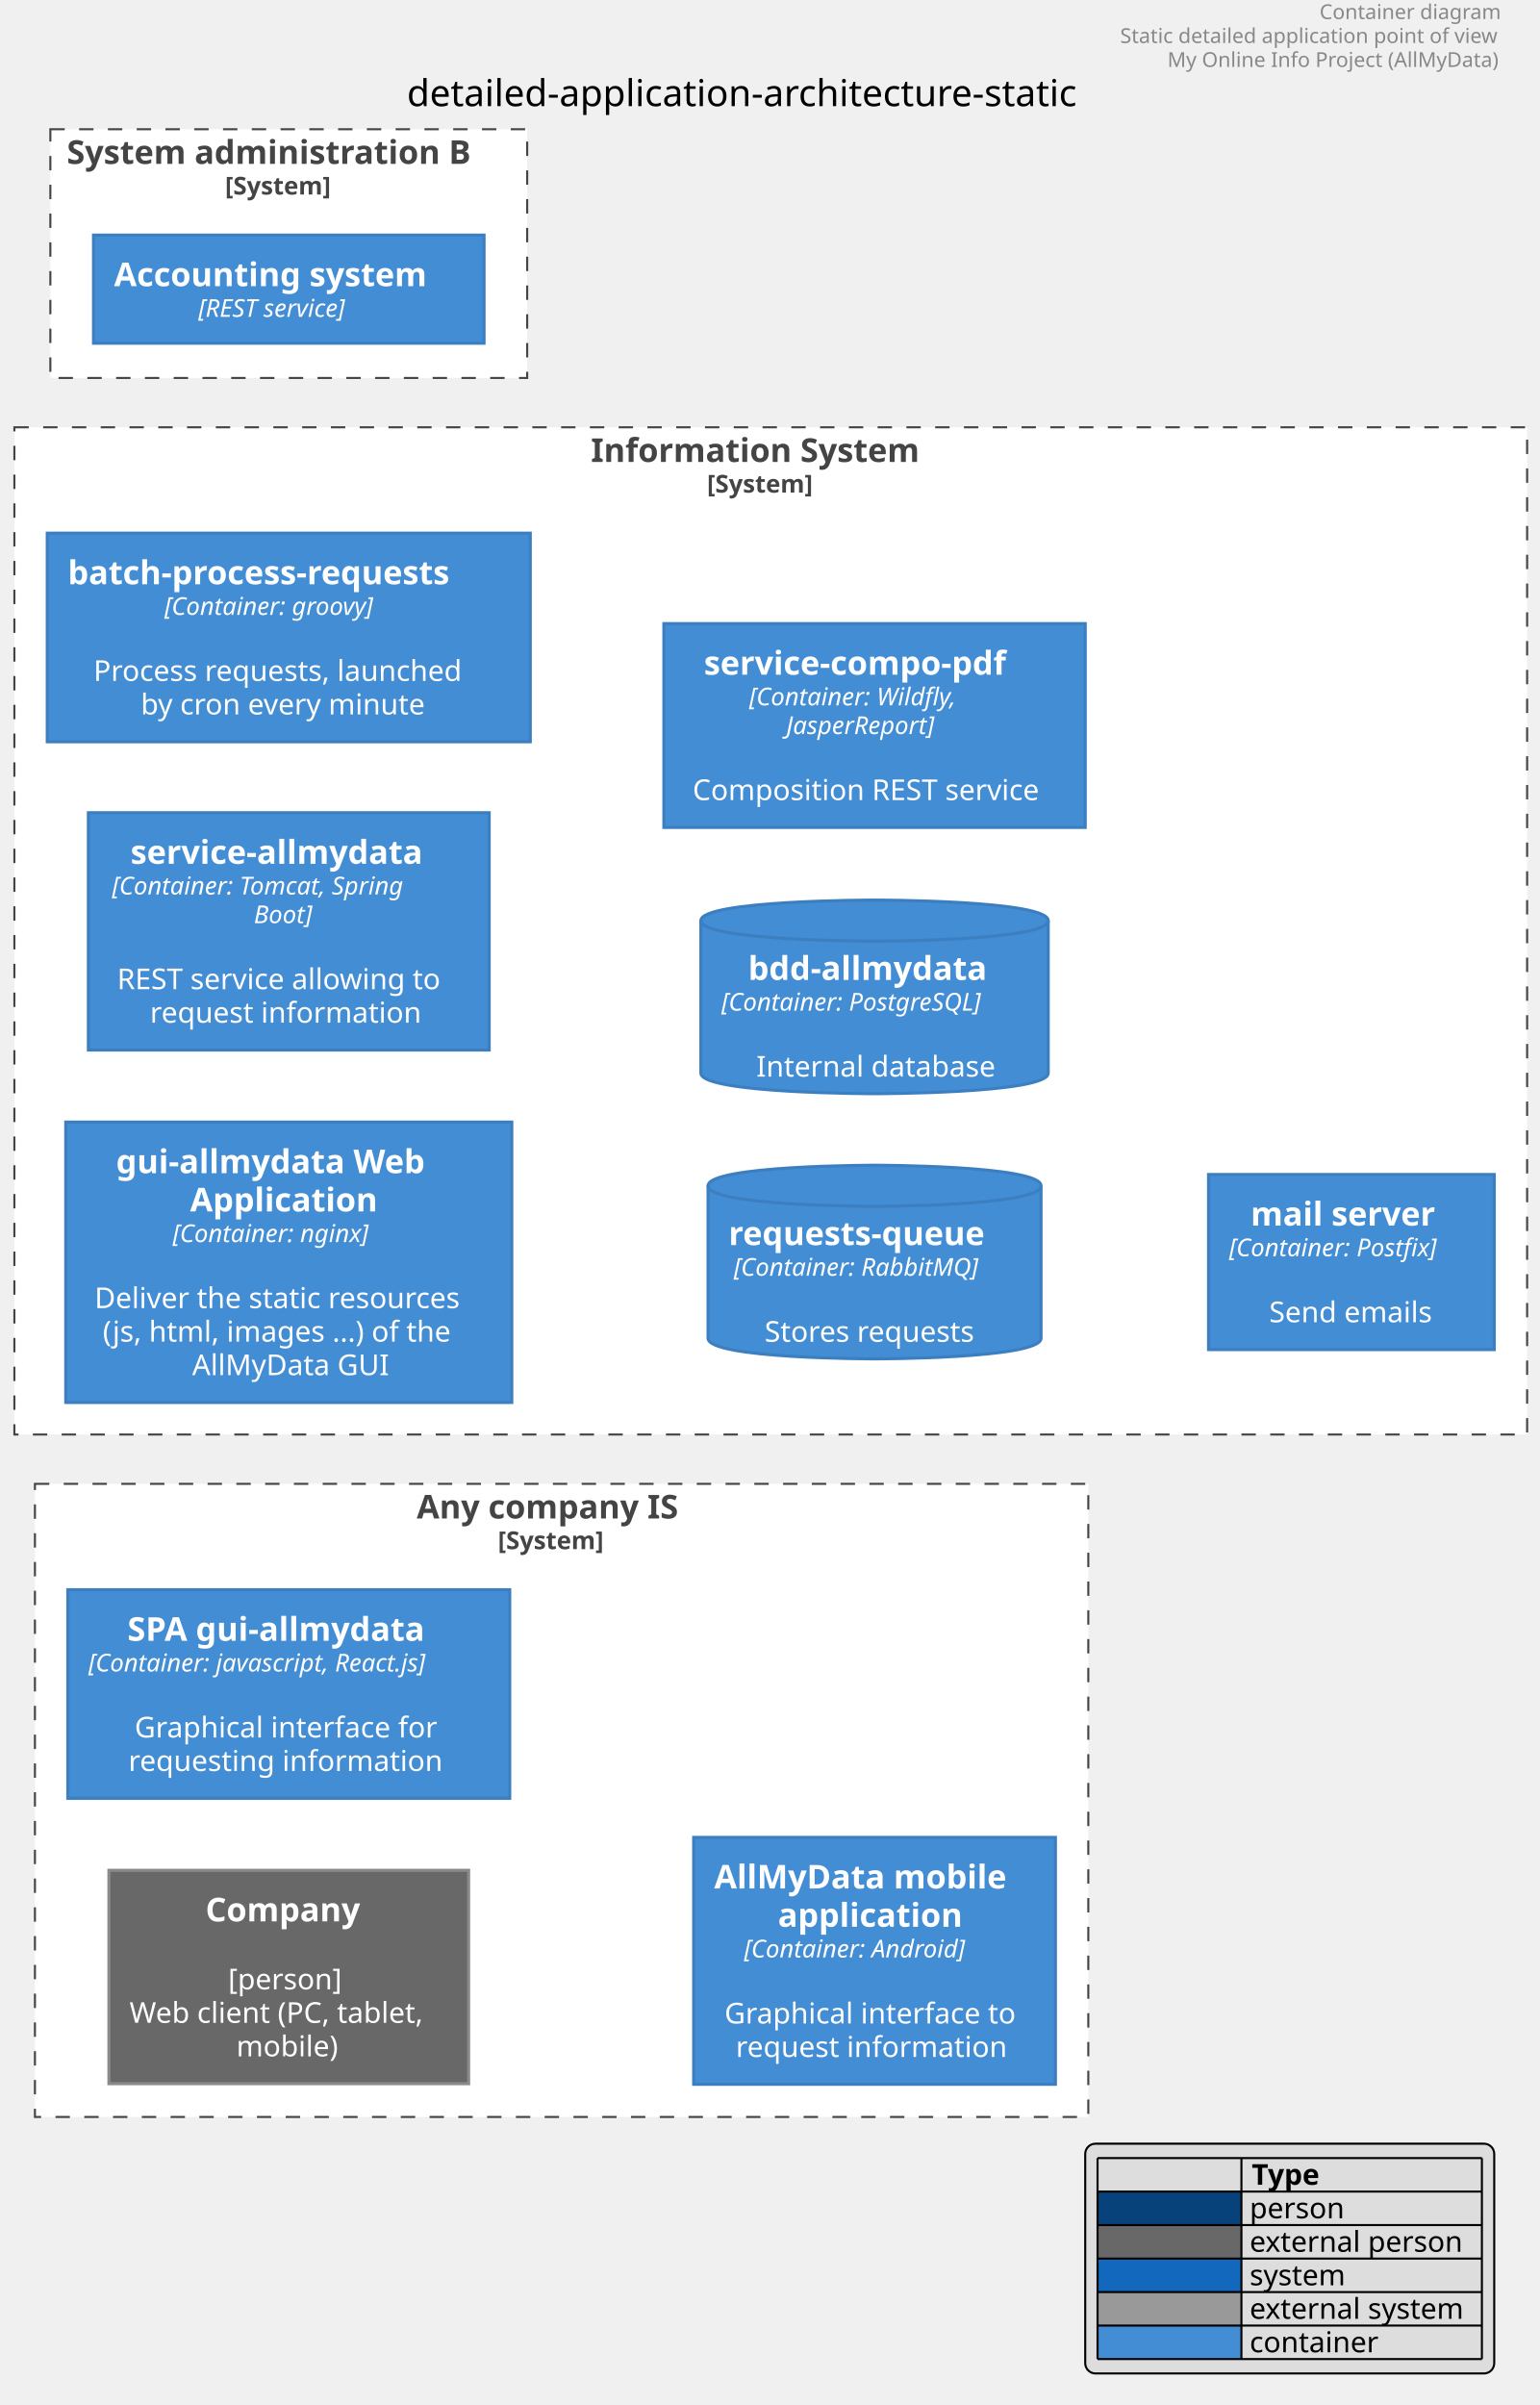
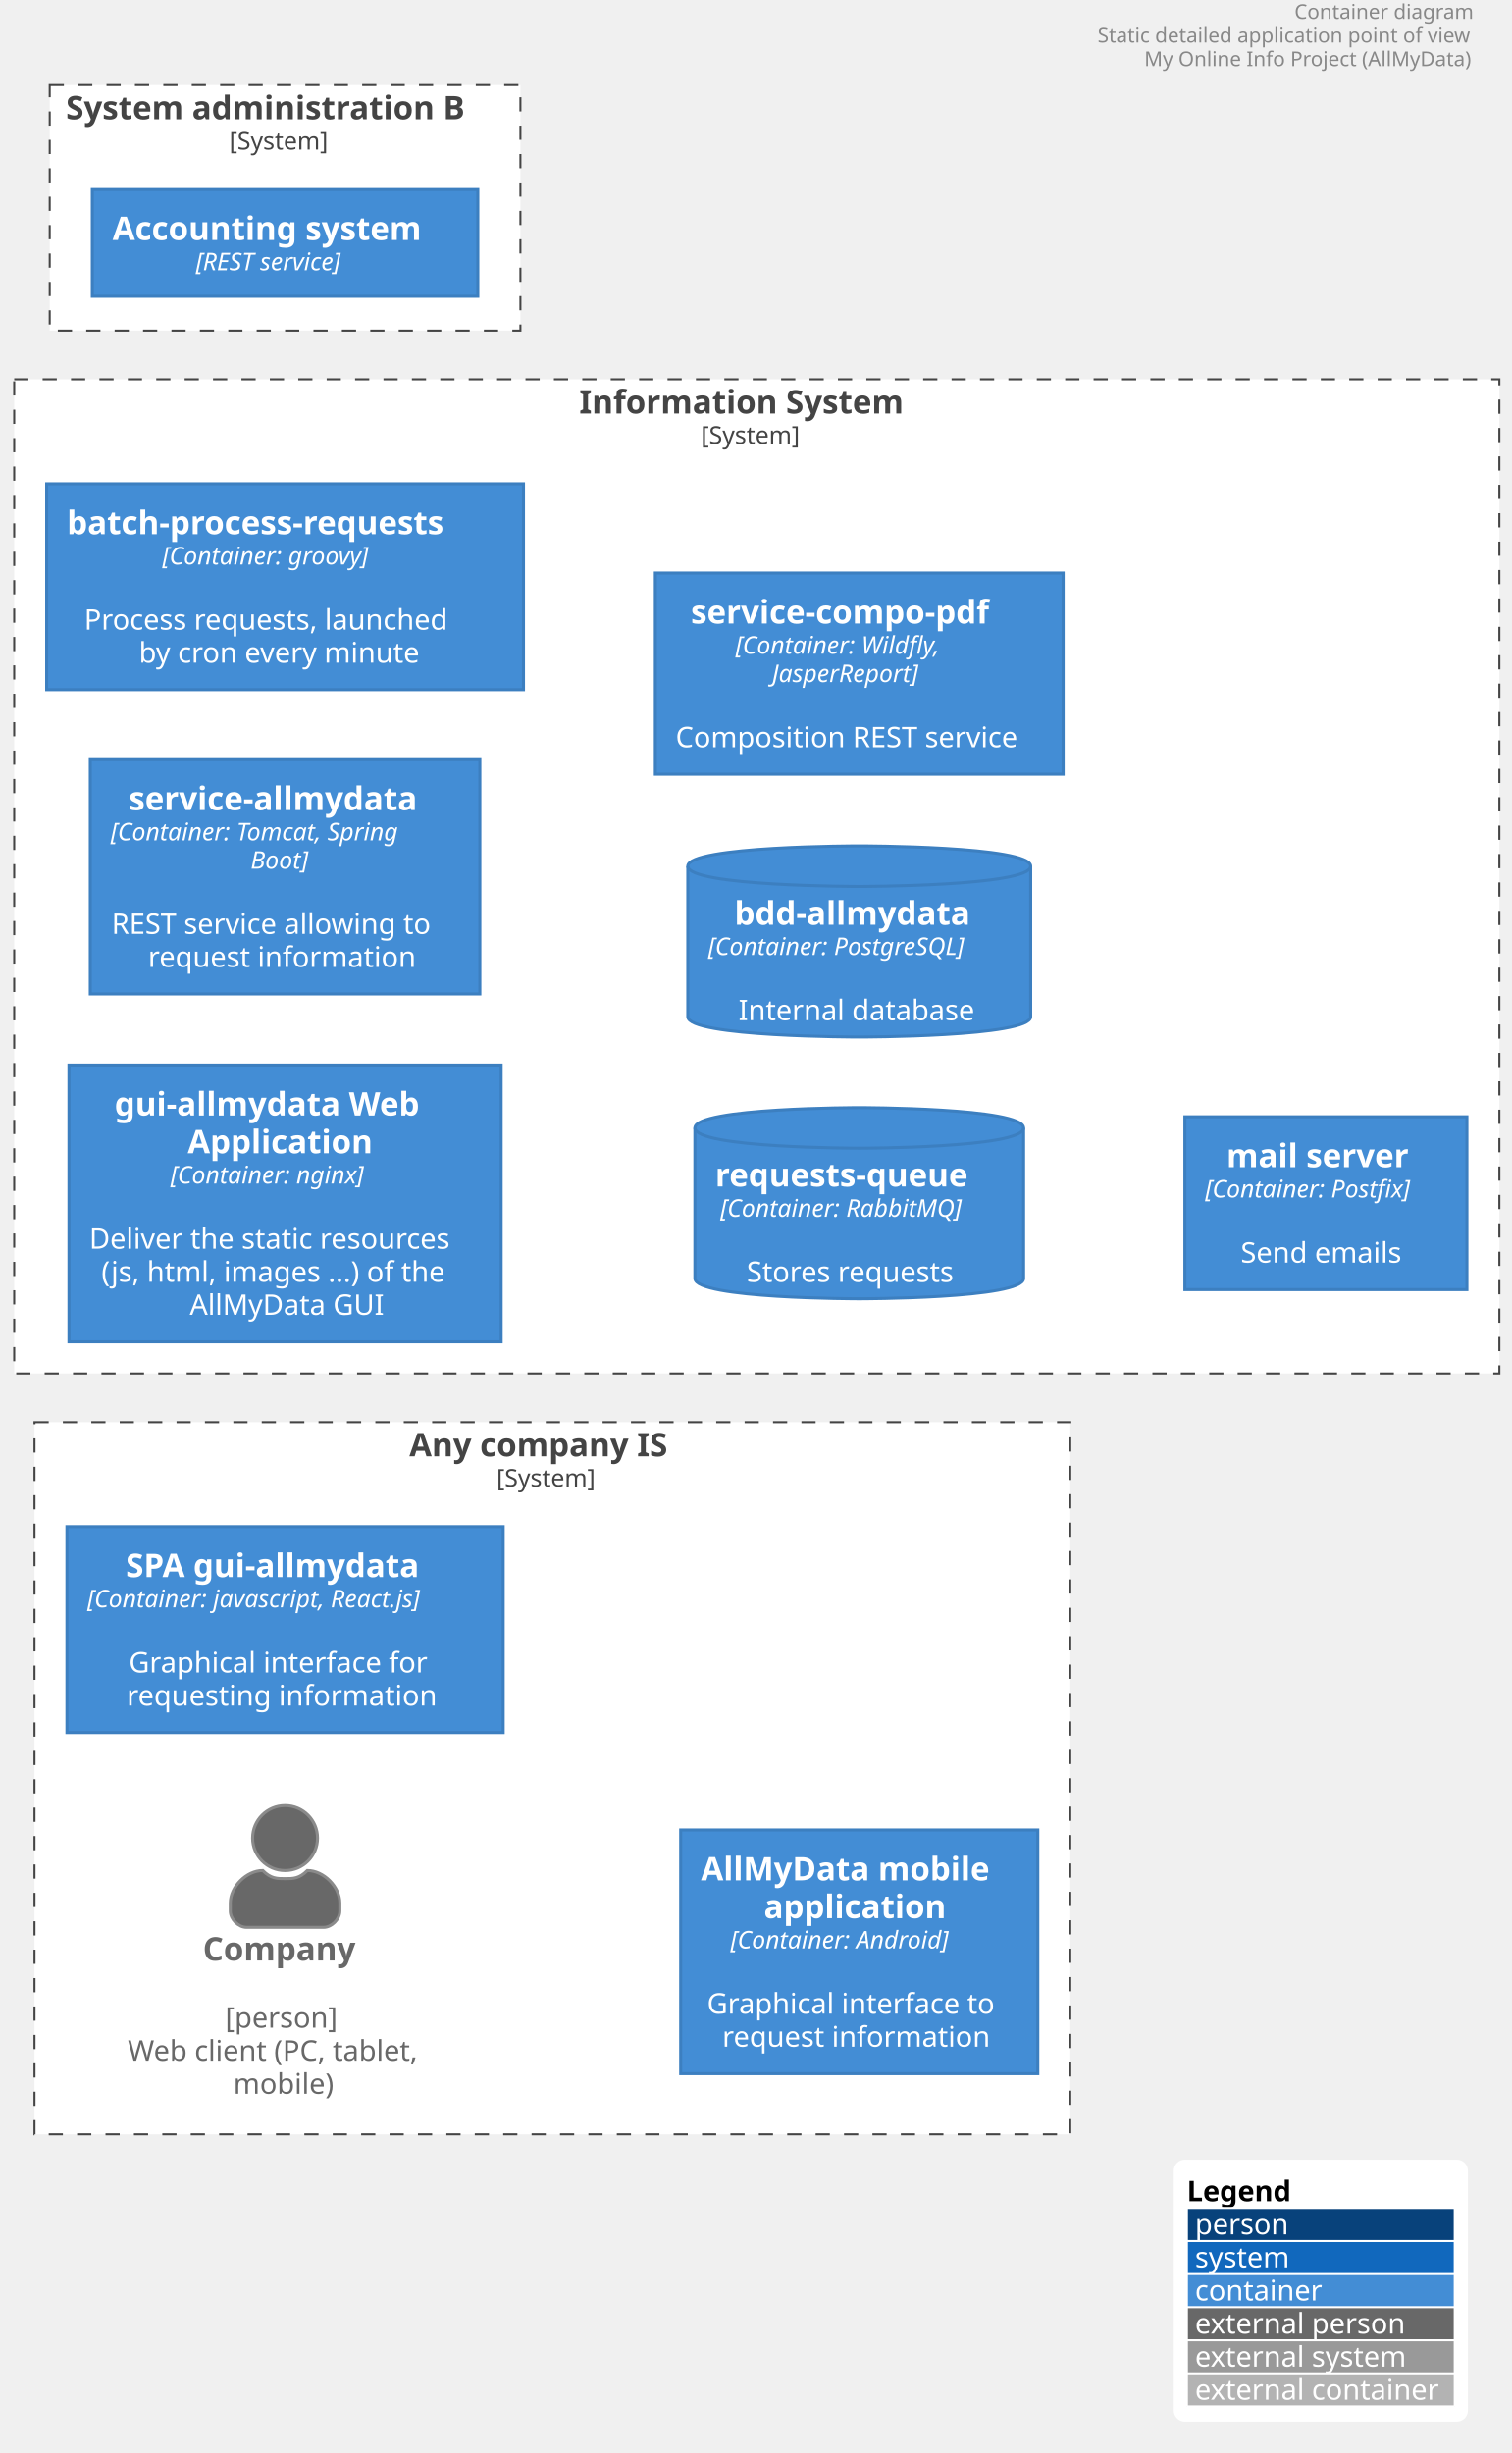
- <svg xmlns="http://www.w3.org/2000/svg" contentScriptType="application/ecmascript" contentStyleType="text/css" height="1170px" preserveAspectRatio="none" style="width:749px;height:1170px;" version="1.1" viewBox="0 0 749 1170" width="749px" zoomAndPan="magnify">
+ <svg xmlns="http://www.w3.org/2000/svg" contentScriptType="application/ecmascript" contentStyleType="text/css" height="1209px" preserveAspectRatio="none" style="width:745px;height:1209px;background:#FFFFFF;" version="1.1" viewBox="0 0 745 1209" width="745px" zoomAndPan="magnify">
  <defs />
  <g>
-     <text fill="#888888" font-family="sans-serif" font-size="10" lengthAdjust="spacing" textLength="91" x="642" y="9.282">Container diagram</text>
-     <text fill="#888888" font-family="sans-serif" font-size="10" lengthAdjust="spacing" textLength="188" x="545" y="20.923">Static detailed application point of view</text>
-     <text fill="#888888" font-family="sans-serif" font-size="10" lengthAdjust="spacing" textLength="168" x="568" y="32.563">My Online Info Project (AllMyData)</text>
-     <text fill="#000000" font-family="sans-serif" font-size="18" lengthAdjust="spacing" textLength="340" x="198" y="51.63">detailed-application-architecture-static</text>
-     <rect fill="#FFFFFF" height="308" style="stroke:#444444;stroke-width:1.0;stroke-dasharray:7.0,7.0;" width="512.5" x="17" y="721.875" />
-     <text fill="#444444" font-family="sans-serif" font-size="16" font-weight="bold" lengthAdjust="spacing" textLength="141" x="202.75" y="738.727">Any company IS</text>
-     <text fill="#444444" font-family="sans-serif" font-size="12" font-weight="bold" lengthAdjust="spacing" textLength="62" x="242.25" y="753.639">[System]</text>
-     <rect fill="#FFFFFF" height="121" style="stroke:#444444;stroke-width:1.0;stroke-dasharray:7.0,7.0;" width="232" x="24.5" y="62.875" />
-     <text fill="#444444" font-family="sans-serif" font-size="16" font-weight="bold" lengthAdjust="spacing" textLength="216" x="32.5" y="79.727">System administration B</text>
-     <text fill="#444444" font-family="sans-serif" font-size="12" font-weight="bold" lengthAdjust="spacing" textLength="62" x="109.5" y="94.639">[System]</text>
-     <rect fill="#FFFFFF" height="490" style="stroke:#444444;stroke-width:1.0;stroke-dasharray:7.0,7.0;" width="736" x="7" y="207.875" />
-     <text fill="#444444" font-family="sans-serif" font-size="16" font-weight="bold" lengthAdjust="spacing" textLength="175" x="287.5" y="224.727">Information System</text>
-     <text fill="#444444" font-family="sans-serif" font-size="12" font-weight="bold" lengthAdjust="spacing" textLength="62" x="344" y="239.639">[System]</text>
-     <rect fill="#686868" height="103.812" style="stroke:#8A8A8A;stroke-width:1.5;" width="175" x="53" y="909.875" />
-     <text fill="#FFFFFF" font-family="sans-serif" font-size="16" font-weight="bold" lengthAdjust="spacing" textLength="81" x="100" y="934.727">Company</text>
-     <text fill="#FFFFFF" font-family="sans-serif" font-size="14" lengthAdjust="spacing" textLength="0" x="142.5" y="951.495" />
-     <text fill="#FFFFFF" font-family="sans-serif" font-size="14" lengthAdjust="spacing" textLength="59" x="111" y="967.792">[person]</text>
-     <text fill="#FFFFFF" font-family="sans-serif" font-size="14" lengthAdjust="spacing" textLength="151" x="63" y="984.089">Web client (PC, tablet,</text>
-     <text fill="#FFFFFF" font-family="sans-serif" font-size="14" lengthAdjust="spacing" textLength="51" x="115" y="1000.386">mobile)</text>
-     <rect fill="#438DD5" height="101.484" style="stroke:#3C7FC0;stroke-width:1.5;" width="215" x="33" y="773.375" />
-     <text fill="#FFFFFF" font-family="sans-serif" font-size="16" font-weight="bold" lengthAdjust="spacing" textLength="157" x="62" y="798.227">SPA gui-allmydata</text>
-     <text fill="#FFFFFF" font-family="sans-serif" font-size="12" font-style="italic" lengthAdjust="spacing" textLength="195" x="43" y="813.139">[Container: javascript, React.js]</text>
-     <text fill="#FFFFFF" font-family="sans-serif" font-size="14" lengthAdjust="spacing" textLength="0" x="142.5" y="828.964" />
-     <text fill="#FFFFFF" font-family="sans-serif" font-size="14" lengthAdjust="spacing" textLength="150" x="65.5" y="845.261">Graphical interface for</text>
-     <text fill="#FFFFFF" font-family="sans-serif" font-size="14" lengthAdjust="spacing" textLength="156" x="62.5" y="861.558">requesting information</text>
-     <rect fill="#438DD5" height="120.109" style="stroke:#3C7FC0;stroke-width:1.5;" width="176" x="337.5" y="893.875" />
-     <text fill="#FFFFFF" font-family="sans-serif" font-size="16" font-weight="bold" lengthAdjust="spacing" textLength="150" x="347.5" y="918.727">AllMyData mobile</text>
-     <text fill="#FFFFFF" font-family="sans-serif" font-size="16" font-weight="bold" lengthAdjust="spacing" textLength="94" x="378.5" y="937.352">application</text>
-     <text fill="#FFFFFF" font-family="sans-serif" font-size="12" font-style="italic" lengthAdjust="spacing" textLength="127" x="362" y="952.264">[Container: Android]</text>
-     <text fill="#FFFFFF" font-family="sans-serif" font-size="14" lengthAdjust="spacing" textLength="0" x="427.5" y="968.089" />
-     <text fill="#FFFFFF" font-family="sans-serif" font-size="14" lengthAdjust="spacing" textLength="146" x="352.5" y="984.386">Graphical interface to</text>
-     <text fill="#FFFFFF" font-family="sans-serif" font-size="14" lengthAdjust="spacing" textLength="135" x="358" y="1000.683">request information</text>
-     <rect fill="#438DD5" height="52.594" style="stroke:#3C7FC0;stroke-width:1.5;" width="190" x="45.5" y="114.375" />
-     <text fill="#FFFFFF" font-family="sans-serif" font-size="16" font-weight="bold" lengthAdjust="spacing" textLength="170" x="55.5" y="139.227">Accounting system</text>
-     <text fill="#FFFFFF" font-family="sans-serif" font-size="12" font-style="italic" lengthAdjust="spacing" textLength="88" x="96.5" y="154.139">[REST service]</text>
-     <rect fill="#438DD5" height="136.406" style="stroke:#3C7FC0;stroke-width:1.5;" width="217" x="32" y="545.875" />
-     <text fill="#FFFFFF" font-family="sans-serif" font-size="16" font-weight="bold" lengthAdjust="spacing" textLength="162" x="56.5" y="570.727">gui-allmydata Web</text>
-     <text fill="#FFFFFF" font-family="sans-serif" font-size="16" font-weight="bold" lengthAdjust="spacing" textLength="96" x="92.5" y="589.352">Application</text>
-     <text fill="#FFFFFF" font-family="sans-serif" font-size="12" font-style="italic" lengthAdjust="spacing" textLength="113" x="84" y="604.264">[Container: nginx]</text>
-     <text fill="#FFFFFF" font-family="sans-serif" font-size="14" lengthAdjust="spacing" textLength="0" x="142.5" y="620.089" />
-     <text fill="#FFFFFF" font-family="sans-serif" font-size="14" lengthAdjust="spacing" textLength="189" x="46" y="636.386">Deliver the static resources</text>
-     <text fill="#FFFFFF" font-family="sans-serif" font-size="14" lengthAdjust="spacing" textLength="177" x="50" y="652.683">(js, html, images ...) of the</text>
-     <text fill="#FFFFFF" font-family="sans-serif" font-size="14" lengthAdjust="spacing" textLength="94" x="93.5" y="668.98">AllMyData GUI</text>
-     <rect fill="#438DD5" height="115.453" style="stroke:#3C7FC0;stroke-width:1.5;" width="195" x="43" y="395.375" />
-     <text fill="#FFFFFF" font-family="sans-serif" font-size="16" font-weight="bold" lengthAdjust="spacing" textLength="154" x="63.5" y="420.227">service-allmydata</text>
-     <text fill="#FFFFFF" font-family="sans-serif" font-size="12" font-style="italic" lengthAdjust="spacing" textLength="168" x="54.5" y="435.139">[Container: Tomcat, Spring</text>
-     <text fill="#FFFFFF" font-family="sans-serif" font-size="12" font-style="italic" lengthAdjust="spacing" textLength="34" x="123.5" y="449.107">Boot]</text>
-     <text fill="#FFFFFF" font-family="sans-serif" font-size="14" lengthAdjust="spacing" textLength="0" x="142.5" y="464.933" />
-     <text fill="#FFFFFF" font-family="sans-serif" font-size="14" lengthAdjust="spacing" textLength="167" x="57" y="481.229">REST service allowing to</text>
-     <text fill="#FFFFFF" font-family="sans-serif" font-size="14" lengthAdjust="spacing" textLength="135" x="73" y="497.526">request information</text>
-     <rect fill="#438DD5" height="101.484" style="stroke:#3C7FC0;stroke-width:1.5;" width="235" x="23" y="259.375" />
-     <text fill="#FFFFFF" font-family="sans-serif" font-size="16" font-weight="bold" lengthAdjust="spacing" textLength="215" x="33" y="284.227">batch-process-requests</text>
-     <text fill="#FFFFFF" font-family="sans-serif" font-size="12" font-style="italic" lengthAdjust="spacing" textLength="121" x="80" y="299.139">[Container: groovy]</text>
-     <text fill="#FFFFFF" font-family="sans-serif" font-size="14" lengthAdjust="spacing" textLength="0" x="142.5" y="314.964" />
-     <text fill="#FFFFFF" font-family="sans-serif" font-size="14" lengthAdjust="spacing" textLength="194" x="45.5" y="331.261">Process requests, launched</text>
-     <text fill="#FFFFFF" font-family="sans-serif" font-size="14" lengthAdjust="spacing" textLength="144" x="68.5" y="347.558">by cron every minute</text>
-     <path d="M344.5,576.875 C344.5,566.875 425.5,566.875 425.5,566.875 C425.5,566.875 506.5,566.875 506.5,576.875 L506.5,651.062 C506.5,661.062 425.5,661.062 425.5,661.062 C425.5,661.062 344.5,661.062 344.5,651.062 L344.5,576.875 " fill="#438DD5" style="stroke:#3C7FC0;stroke-width:1.5;" />
-     <path d="M344.5,576.875 C344.5,586.875 425.5,586.875 425.5,586.875 C425.5,586.875 506.5,586.875 506.5,576.875 " fill="none" style="stroke:#3C7FC0;stroke-width:1.5;" />
-     <text fill="#FFFFFF" font-family="sans-serif" font-size="16" font-weight="bold" lengthAdjust="spacing" textLength="142" x="354.5" y="605.727">requests-queue</text>
-     <text fill="#FFFFFF" font-family="sans-serif" font-size="12" font-style="italic" lengthAdjust="spacing" textLength="137" x="357" y="620.639">[Container: RabbitMQ]</text>
-     <text fill="#FFFFFF" font-family="sans-serif" font-size="14" lengthAdjust="spacing" textLength="0" x="427.5" y="636.464" />
-     <text fill="#FFFFFF" font-family="sans-serif" font-size="14" lengthAdjust="spacing" textLength="111" x="372" y="652.761">Stores requests</text>
-     <path d="M341,447.875 C341,437.875 425.5,437.875 425.5,437.875 C425.5,437.875 510,437.875 510,447.875 L510,522.062 C510,532.062 425.5,532.062 425.5,532.062 C425.5,532.062 341,532.062 341,522.062 L341,447.875 " fill="#438DD5" style="stroke:#3C7FC0;stroke-width:1.5;" />
-     <path d="M341,447.875 C341,457.875 425.5,457.875 425.5,457.875 C425.5,457.875 510,457.875 510,447.875 " fill="none" style="stroke:#3C7FC0;stroke-width:1.5;" />
-     <text fill="#FFFFFF" font-family="sans-serif" font-size="16" font-weight="bold" lengthAdjust="spacing" textLength="123" x="364" y="476.727">bdd-allmydata</text>
-     <text fill="#FFFFFF" font-family="sans-serif" font-size="12" font-style="italic" lengthAdjust="spacing" textLength="149" x="351" y="491.639">[Container: PostgreSQL]</text>
-     <text fill="#FFFFFF" font-family="sans-serif" font-size="14" lengthAdjust="spacing" textLength="0" x="427.5" y="507.464" />
-     <text fill="#FFFFFF" font-family="sans-serif" font-size="14" lengthAdjust="spacing" textLength="119" x="368" y="523.761">Internal database</text>
-     <rect fill="#438DD5" height="99.156" style="stroke:#3C7FC0;stroke-width:1.5;" width="205" x="323" y="303.375" />
-     <text fill="#FFFFFF" font-family="sans-serif" font-size="16" font-weight="bold" lengthAdjust="spacing" textLength="166" x="342.5" y="328.227">service-compo-pdf</text>
-     <text fill="#FFFFFF" font-family="sans-serif" font-size="12" font-style="italic" lengthAdjust="spacing" textLength="118" x="364.5" y="343.139">[Container: Wildfly,</text>
-     <text fill="#FFFFFF" font-family="sans-serif" font-size="12" font-style="italic" lengthAdjust="spacing" textLength="86" x="382.5" y="357.107">JasperReport]</text>
-     <text fill="#FFFFFF" font-family="sans-serif" font-size="14" lengthAdjust="spacing" textLength="0" x="427.5" y="372.933" />
-     <text fill="#FFFFFF" font-family="sans-serif" font-size="14" lengthAdjust="spacing" textLength="181" x="337" y="389.229">Composition REST service</text>
-     <rect fill="#438DD5" height="85.188" style="stroke:#3C7FC0;stroke-width:1.5;" width="139" x="588" y="571.375" />
-     <text fill="#FFFFFF" font-family="sans-serif" font-size="16" font-weight="bold" lengthAdjust="spacing" textLength="98" x="608.5" y="596.227">mail server</text>
-     <text fill="#FFFFFF" font-family="sans-serif" font-size="12" font-style="italic" lengthAdjust="spacing" textLength="119" x="598" y="611.139">[Container: Postfix]</text>
-     <text fill="#FFFFFF" font-family="sans-serif" font-size="14" lengthAdjust="spacing" textLength="0" x="659.5" y="626.964" />
-     <text fill="#FFFFFF" font-family="sans-serif" font-size="14" lengthAdjust="spacing" textLength="84" x="617.5" y="643.261">Send emails</text>
-     <rect fill="#DDDDDD" height="111.781" rx="5" ry="5" style="stroke:#000000;stroke-width:1.0;" width="199" x="528" y="1042.875" />
-     <text fill="#000000" font-family="sans-serif" font-size="14" font-weight="bold" lengthAdjust="spacing" textLength="0" x="604" y="1062.87" />
-     <text fill="#000000" font-family="sans-serif" font-size="14" font-weight="bold" lengthAdjust="spacing" textLength="39" x="609" y="1062.87">Type</text>
-     <rect fill="#08427B" height="16.297" style="stroke:none;stroke-width:1.0;" width="70" x="534" y="1066.172" />
-     <text fill="#000000" font-family="sans-serif" font-size="14" lengthAdjust="spacing" textLength="0" x="558" y="1079.167" />
-     <text fill="#000000" font-family="sans-serif" font-size="14" lengthAdjust="spacing" textLength="49" x="608" y="1079.167">person</text>
-     <rect fill="#686868" height="16.297" style="stroke:none;stroke-width:1.0;" width="70" x="534" y="1082.469" />
-     <text fill="#000000" font-family="sans-serif" font-size="14" lengthAdjust="spacing" textLength="0" x="558" y="1095.464" />
-     <text fill="#000000" font-family="sans-serif" font-size="14" lengthAdjust="spacing" textLength="108" x="608" y="1095.464">external person</text>
-     <rect fill="#1168BD" height="16.297" style="stroke:none;stroke-width:1.0;" width="70" x="534" y="1098.766" />
-     <text fill="#000000" font-family="sans-serif" font-size="14" lengthAdjust="spacing" textLength="0" x="546" y="1111.761" />
-     <text fill="#000000" font-family="sans-serif" font-size="14" lengthAdjust="spacing" textLength="50" x="608" y="1111.761">system</text>
-     <rect fill="#999999" height="16.297" style="stroke:none;stroke-width:1.0;" width="70" x="534" y="1115.062" />
-     <text fill="#000000" font-family="sans-serif" font-size="14" lengthAdjust="spacing" textLength="0" x="558" y="1128.058" />
-     <text fill="#000000" font-family="sans-serif" font-size="14" lengthAdjust="spacing" textLength="109" x="608" y="1128.058">external system</text>
-     <rect fill="#438DD5" height="16.297" style="stroke:none;stroke-width:1.0;" width="70" x="534" y="1131.359" />
-     <text fill="#000000" font-family="sans-serif" font-size="14" lengthAdjust="spacing" textLength="0" x="546" y="1144.354" />
-     <text fill="#000000" font-family="sans-serif" font-size="14" lengthAdjust="spacing" textLength="65" x="608" y="1144.354">container</text>
-     <line style="stroke:#000000;stroke-width:1.0;" x1="534" x2="721" y1="1049.875" y2="1049.875" />
-     <line style="stroke:#000000;stroke-width:1.0;" x1="534" x2="721" y1="1066.172" y2="1066.172" />
-     <line style="stroke:#000000;stroke-width:1.0;" x1="534" x2="721" y1="1082.469" y2="1082.469" />
-     <line style="stroke:#000000;stroke-width:1.0;" x1="534" x2="721" y1="1098.766" y2="1098.766" />
-     <line style="stroke:#000000;stroke-width:1.0;" x1="534" x2="721" y1="1115.062" y2="1115.062" />
-     <line style="stroke:#000000;stroke-width:1.0;" x1="534" x2="721" y1="1131.359" y2="1131.359" />
-     <line style="stroke:#000000;stroke-width:1.0;" x1="534" x2="721" y1="1147.656" y2="1147.656" />
-     <line style="stroke:#000000;stroke-width:1.0;" x1="534" x2="534" y1="1049.875" y2="1147.656" />
-     <line style="stroke:#000000;stroke-width:1.0;" x1="604" x2="604" y1="1049.875" y2="1147.656" />
-     <line style="stroke:#000000;stroke-width:1.0;" x1="721" x2="721" y1="1049.875" y2="1147.656" />
+     <text fill="#888888" font-family="sans-serif" font-size="10" lengthAdjust="spacing" textLength="91" x="638" y="9.282">Container diagram</text>
+     <text fill="#888888" font-family="sans-serif" font-size="10" lengthAdjust="spacing" textLength="188" x="541" y="20.923">Static detailed application point of view</text>
+     <text fill="#888888" font-family="sans-serif" font-size="10" lengthAdjust="spacing" textLength="168" x="564" y="32.563">My Online Info Project (AllMyData)</text>
+     <rect fill="#FFFFFF" height="351" style="stroke:#444444;stroke-width:1.0;stroke-dasharray:7.0,7.0;" width="510.5" x="17" y="700.922" />
+     <text fill="#444444" font-family="sans-serif" font-size="16" font-weight="bold" lengthAdjust="spacing" textLength="141" x="201.75" y="717.773">Any company IS</text>
+     <text fill="#444444" font-family="sans-serif" font-size="12" lengthAdjust="spacing" textLength="55" x="244.75" y="732.686">[System]</text>
+     <rect fill="#FFFFFF" height="121" style="stroke:#444444;stroke-width:1.0;stroke-dasharray:7.0,7.0;" width="232" x="24.5" y="41.922" />
+     <text fill="#444444" font-family="sans-serif" font-size="16" font-weight="bold" lengthAdjust="spacing" textLength="216" x="32.5" y="58.773">System administration B</text>
+     <text fill="#444444" font-family="sans-serif" font-size="12" lengthAdjust="spacing" textLength="55" x="113" y="73.686">[System]</text>
+     <rect fill="#FFFFFF" height="490" style="stroke:#444444;stroke-width:1.0;stroke-dasharray:7.0,7.0;" width="732" x="7" y="186.922" />
+     <text fill="#444444" font-family="sans-serif" font-size="16" font-weight="bold" lengthAdjust="spacing" textLength="175" x="285.5" y="203.773">Information System</text>
+     <text fill="#444444" font-family="sans-serif" font-size="12" lengthAdjust="spacing" textLength="55" x="345.5" y="218.685">[System]</text>
+     <ellipse cx="140.5" cy="905.922" fill="#686868" rx="16" ry="16" style="stroke:#8A8A8A;stroke-width:1.5;" />
+     <path d="M140.5,925.922 C144.5,925.922 147.5,925.922 151.5,921.922 C159.5,921.922 167.5,929.922 167.5,937.922 L167.5,941.922 C167.5,945.922 163.5,949.922 159.5,949.922 L121.5,949.922 C117.5,949.922 113.5,945.922 113.5,941.922 L113.5,937.922 C113.5,929.922 121.5,921.922 129.5,921.922 C133.5,925.922 136.5,925.922 140.5,925.922 " fill="#686868" style="stroke:#8A8A8A;stroke-width:1.5;" />
+     <text fill="#686868" font-family="sans-serif" font-size="16" font-weight="bold" lengthAdjust="spacing" textLength="81" x="100" y="966.273">Company</text>
+     <text fill="#686868" font-family="sans-serif" font-size="14" lengthAdjust="spacing" textLength="0" x="142.5" y="983.042" />
+     <text fill="#686868" font-family="sans-serif" font-size="14" lengthAdjust="spacing" textLength="59" x="111" y="999.339">[person]</text>
+     <text fill="#686868" font-family="sans-serif" font-size="14" lengthAdjust="spacing" textLength="151" x="63" y="1015.636">Web client (PC, tablet,</text>
+     <text fill="#686868" font-family="sans-serif" font-size="14" lengthAdjust="spacing" textLength="51" x="115" y="1031.933">mobile)</text>
+     <rect fill="#438DD5" height="101.484" style="stroke:#3C7FC0;stroke-width:1.5;" width="215" x="33" y="752.422" />
+     <text fill="#FFFFFF" font-family="sans-serif" font-size="16" font-weight="bold" lengthAdjust="spacing" textLength="157" x="62" y="777.273">SPA gui-allmydata</text>
+     <text fill="#FFFFFF" font-family="sans-serif" font-size="12" font-style="italic" lengthAdjust="spacing" textLength="195" x="43" y="792.186">[Container: javascript, React.js]</text>
+     <text fill="#FFFFFF" font-family="sans-serif" font-size="14" lengthAdjust="spacing" textLength="0" x="142.5" y="808.011" />
+     <text fill="#FFFFFF" font-family="sans-serif" font-size="14" lengthAdjust="spacing" textLength="150" x="63.5" y="824.308">Graphical interface for</text>
+     <text fill="#FFFFFF" font-family="sans-serif" font-size="14" lengthAdjust="spacing" textLength="156" x="62.5" y="840.605">requesting information</text>
+     <rect fill="#438DD5" height="120.109" style="stroke:#3C7FC0;stroke-width:1.5;" width="176" x="335.5" y="901.922" />
+     <text fill="#FFFFFF" font-family="sans-serif" font-size="16" font-weight="bold" lengthAdjust="spacing" textLength="150" x="345.5" y="926.773">AllMyData mobile</text>
+     <text fill="#FFFFFF" font-family="sans-serif" font-size="16" font-weight="bold" lengthAdjust="spacing" textLength="94" x="376.5" y="945.398">application</text>
+     <text fill="#FFFFFF" font-family="sans-serif" font-size="12" font-style="italic" lengthAdjust="spacing" textLength="127" x="360" y="960.311">[Container: Android]</text>
+     <text fill="#FFFFFF" font-family="sans-serif" font-size="14" lengthAdjust="spacing" textLength="0" x="425.5" y="976.136" />
+     <text fill="#FFFFFF" font-family="sans-serif" font-size="14" lengthAdjust="spacing" textLength="146" x="348.5" y="992.433">Graphical interface to</text>
+     <text fill="#FFFFFF" font-family="sans-serif" font-size="14" lengthAdjust="spacing" textLength="135" x="356" y="1008.73">request information</text>
+     <rect fill="#438DD5" height="52.594" style="stroke:#3C7FC0;stroke-width:1.5;" width="190" x="45.5" y="93.422" />
+     <text fill="#FFFFFF" font-family="sans-serif" font-size="16" font-weight="bold" lengthAdjust="spacing" textLength="170" x="55.5" y="118.273">Accounting system</text>
+     <text fill="#FFFFFF" font-family="sans-serif" font-size="12" font-style="italic" lengthAdjust="spacing" textLength="88" x="96.5" y="133.185">[REST service]</text>
+     <rect fill="#438DD5" height="136.406" style="stroke:#3C7FC0;stroke-width:1.5;" width="213" x="34" y="524.922" />
+     <text fill="#FFFFFF" font-family="sans-serif" font-size="16" font-weight="bold" lengthAdjust="spacing" textLength="162" x="56.5" y="549.773">gui-allmydata Web</text>
+     <text fill="#FFFFFF" font-family="sans-serif" font-size="16" font-weight="bold" lengthAdjust="spacing" textLength="96" x="92.5" y="568.398">Application</text>
+     <text fill="#FFFFFF" font-family="sans-serif" font-size="12" font-style="italic" lengthAdjust="spacing" textLength="113" x="84" y="583.311">[Container: nginx]</text>
+     <text fill="#FFFFFF" font-family="sans-serif" font-size="14" lengthAdjust="spacing" textLength="0" x="142.5" y="599.136" />
+     <text fill="#FFFFFF" font-family="sans-serif" font-size="14" lengthAdjust="spacing" textLength="189" x="44" y="615.433">Deliver the static resources</text>
+     <text fill="#FFFFFF" font-family="sans-serif" font-size="14" lengthAdjust="spacing" textLength="177" x="50" y="631.73">(js, html, images ...) of the</text>
+     <text fill="#FFFFFF" font-family="sans-serif" font-size="14" lengthAdjust="spacing" textLength="94" x="93.5" y="648.026">AllMyData GUI</text>
+     <rect fill="#438DD5" height="115.453" style="stroke:#3C7FC0;stroke-width:1.5;" width="192" x="44.5" y="374.422" />
+     <text fill="#FFFFFF" font-family="sans-serif" font-size="16" font-weight="bold" lengthAdjust="spacing" textLength="154" x="63.5" y="399.273">service-allmydata</text>
+     <text fill="#FFFFFF" font-family="sans-serif" font-size="12" font-style="italic" lengthAdjust="spacing" textLength="168" x="54.5" y="414.185">[Container: Tomcat, Spring</text>
+     <text fill="#FFFFFF" font-family="sans-serif" font-size="12" font-style="italic" lengthAdjust="spacing" textLength="34" x="123.5" y="428.154">Boot]</text>
+     <text fill="#FFFFFF" font-family="sans-serif" font-size="14" lengthAdjust="spacing" textLength="0" x="142.5" y="443.979" />
+     <text fill="#FFFFFF" font-family="sans-serif" font-size="14" lengthAdjust="spacing" textLength="167" x="55" y="460.276">REST service allowing to</text>
+     <text fill="#FFFFFF" font-family="sans-serif" font-size="14" lengthAdjust="spacing" textLength="135" x="73" y="476.573">request information</text>
+     <rect fill="#438DD5" height="101.484" style="stroke:#3C7FC0;stroke-width:1.5;" width="235" x="23" y="238.422" />
+     <text fill="#FFFFFF" font-family="sans-serif" font-size="16" font-weight="bold" lengthAdjust="spacing" textLength="215" x="33" y="263.273">batch-process-requests</text>
+     <text fill="#FFFFFF" font-family="sans-serif" font-size="12" font-style="italic" lengthAdjust="spacing" textLength="121" x="80" y="278.185">[Container: groovy]</text>
+     <text fill="#FFFFFF" font-family="sans-serif" font-size="14" lengthAdjust="spacing" textLength="0" x="142.5" y="294.011" />
+     <text fill="#FFFFFF" font-family="sans-serif" font-size="14" lengthAdjust="spacing" textLength="194" x="41.5" y="310.308">Process requests, launched</text>
+     <text fill="#FFFFFF" font-family="sans-serif" font-size="14" lengthAdjust="spacing" textLength="144" x="68.5" y="326.604">by cron every minute</text>
+     <path d="M342.5,555.922 C342.5,545.922 423.5,545.922 423.5,545.922 C423.5,545.922 504.5,545.922 504.5,555.922 L504.5,630.109 C504.5,640.109 423.5,640.109 423.5,640.109 C423.5,640.109 342.5,640.109 342.5,630.109 L342.5,555.922 " fill="#438DD5" style="stroke:#3C7FC0;stroke-width:1.5;" />
+     <path d="M342.5,555.922 C342.5,565.922 423.5,565.922 423.5,565.922 C423.5,565.922 504.5,565.922 504.5,555.922 " fill="none" style="stroke:#3C7FC0;stroke-width:1.5;" />
+     <text fill="#FFFFFF" font-family="sans-serif" font-size="16" font-weight="bold" lengthAdjust="spacing" textLength="142" x="352.5" y="584.773">requests-queue</text>
+     <text fill="#FFFFFF" font-family="sans-serif" font-size="12" font-style="italic" lengthAdjust="spacing" textLength="137" x="355" y="599.686">[Container: RabbitMQ]</text>
+     <text fill="#FFFFFF" font-family="sans-serif" font-size="14" lengthAdjust="spacing" textLength="0" x="425.5" y="615.511" />
+     <text fill="#FFFFFF" font-family="sans-serif" font-size="14" lengthAdjust="spacing" textLength="111" x="368" y="631.808">Stores requests</text>
+     <path d="M339,426.922 C339,416.922 423.5,416.922 423.5,416.922 C423.5,416.922 508,416.922 508,426.922 L508,501.109 C508,511.109 423.5,511.109 423.5,511.109 C423.5,511.109 339,511.109 339,501.109 L339,426.922 " fill="#438DD5" style="stroke:#3C7FC0;stroke-width:1.5;" />
+     <path d="M339,426.922 C339,436.922 423.5,436.922 423.5,436.922 C423.5,436.922 508,436.922 508,426.922 " fill="none" style="stroke:#3C7FC0;stroke-width:1.5;" />
+     <text fill="#FFFFFF" font-family="sans-serif" font-size="16" font-weight="bold" lengthAdjust="spacing" textLength="123" x="362" y="455.773">bdd-allmydata</text>
+     <text fill="#FFFFFF" font-family="sans-serif" font-size="12" font-style="italic" lengthAdjust="spacing" textLength="149" x="349" y="470.685">[Container: PostgreSQL]</text>
+     <text fill="#FFFFFF" font-family="sans-serif" font-size="14" lengthAdjust="spacing" textLength="0" x="425.5" y="486.511" />
+     <text fill="#FFFFFF" font-family="sans-serif" font-size="14" lengthAdjust="spacing" textLength="119" x="364" y="502.808">Internal database</text>
+     <rect fill="#438DD5" height="99.156" style="stroke:#3C7FC0;stroke-width:1.5;" width="201" x="323" y="282.422" />
+     <text fill="#FFFFFF" font-family="sans-serif" font-size="16" font-weight="bold" lengthAdjust="spacing" textLength="166" x="340.5" y="307.273">service-compo-pdf</text>
+     <text fill="#FFFFFF" font-family="sans-serif" font-size="12" font-style="italic" lengthAdjust="spacing" textLength="118" x="362.5" y="322.185">[Container: Wildfly,</text>
+     <text fill="#FFFFFF" font-family="sans-serif" font-size="12" font-style="italic" lengthAdjust="spacing" textLength="86" x="380.5" y="336.154">JasperReport]</text>
+     <text fill="#FFFFFF" font-family="sans-serif" font-size="14" lengthAdjust="spacing" textLength="0" x="425.5" y="351.979" />
+     <text fill="#FFFFFF" font-family="sans-serif" font-size="14" lengthAdjust="spacing" textLength="181" x="333" y="368.276">Composition REST service</text>
+     <rect fill="#438DD5" height="85.188" style="stroke:#3C7FC0;stroke-width:1.5;" width="139" x="584" y="550.422" />
+     <text fill="#FFFFFF" font-family="sans-serif" font-size="16" font-weight="bold" lengthAdjust="spacing" textLength="98" x="604.5" y="575.273">mail server</text>
+     <text fill="#FFFFFF" font-family="sans-serif" font-size="12" font-style="italic" lengthAdjust="spacing" textLength="119" x="594" y="590.186">[Container: Postfix]</text>
+     <text fill="#FFFFFF" font-family="sans-serif" font-size="14" lengthAdjust="spacing" textLength="0" x="655.5" y="606.011" />
+     <text fill="#FFFFFF" font-family="sans-serif" font-size="14" lengthAdjust="spacing" textLength="84" x="611.5" y="622.308">Send emails</text>
+     <rect fill="#FFFFFF" height="128.078" rx="5" ry="5" style="stroke:#FFFFFF;stroke-width:1.0;" width="144" x="579" y="1064.922" />
+     <text fill="#000000" font-family="sans-serif" font-size="14" font-weight="bold" lengthAdjust="spacing" textLength="59" x="585" y="1084.917">Legend</text>
+     <text fill="#FFFFFF" font-family="sans-serif" font-size="14" lengthAdjust="spacing" textLength="0" x="648" y="1084.917" />
+     <rect fill="#08427B" height="16.297" style="stroke:none;stroke-width:1.0;" width="132" x="585" y="1088.219" />
+     <text fill="#FFFFFF" font-family="sans-serif" font-size="14" lengthAdjust="spacing" textLength="49" x="589" y="1101.214">person</text>
+     <rect fill="#1168BD" height="16.297" style="stroke:none;stroke-width:1.0;" width="132" x="585" y="1104.516" />
+     <text fill="#FFFFFF" font-family="sans-serif" font-size="14" lengthAdjust="spacing" textLength="50" x="589" y="1117.511">system</text>
+     <rect fill="#438DD5" height="16.297" style="stroke:none;stroke-width:1.0;" width="132" x="585" y="1120.812" />
+     <text fill="#FFFFFF" font-family="sans-serif" font-size="14" lengthAdjust="spacing" textLength="65" x="589" y="1133.808">container</text>
+     <rect fill="#686868" height="16.297" style="stroke:none;stroke-width:1.0;" width="132" x="585" y="1137.109" />
+     <text fill="#FFFFFF" font-family="sans-serif" font-size="14" lengthAdjust="spacing" textLength="108" x="589" y="1150.104">external person</text>
+     <rect fill="#999999" height="16.297" style="stroke:none;stroke-width:1.0;" width="132" x="585" y="1153.406" />
+     <text fill="#FFFFFF" font-family="sans-serif" font-size="14" lengthAdjust="spacing" textLength="109" x="589" y="1166.401">external system</text>
+     <rect fill="#B3B3B3" height="16.297" style="stroke:none;stroke-width:1.0;" width="132" x="585" y="1169.703" />
+     <text fill="#FFFFFF" font-family="sans-serif" font-size="14" lengthAdjust="spacing" textLength="124" x="589" y="1182.698">external container</text>
+     <line style="stroke:#FFFFFF;stroke-width:1.0;" x1="585" x2="717" y1="1071.922" y2="1071.922" />
+     <line style="stroke:#FFFFFF;stroke-width:1.0;" x1="585" x2="717" y1="1088.219" y2="1088.219" />
+     <line style="stroke:#FFFFFF;stroke-width:1.0;" x1="585" x2="717" y1="1104.516" y2="1104.516" />
+     <line style="stroke:#FFFFFF;stroke-width:1.0;" x1="585" x2="717" y1="1120.812" y2="1120.812" />
+     <line style="stroke:#FFFFFF;stroke-width:1.0;" x1="585" x2="717" y1="1137.109" y2="1137.109" />
+     <line style="stroke:#FFFFFF;stroke-width:1.0;" x1="585" x2="717" y1="1153.406" y2="1153.406" />
+     <line style="stroke:#FFFFFF;stroke-width:1.0;" x1="585" x2="717" y1="1169.703" y2="1169.703" />
+     <line style="stroke:#FFFFFF;stroke-width:1.0;" x1="585" x2="717" y1="1186" y2="1186" />
+     <line style="stroke:#FFFFFF;stroke-width:1.0;" x1="585" x2="585" y1="1071.922" y2="1186" />
+     <line style="stroke:#FFFFFF;stroke-width:1.0;" x1="717" x2="717" y1="1071.922" y2="1186" />
  </g>
</svg>
